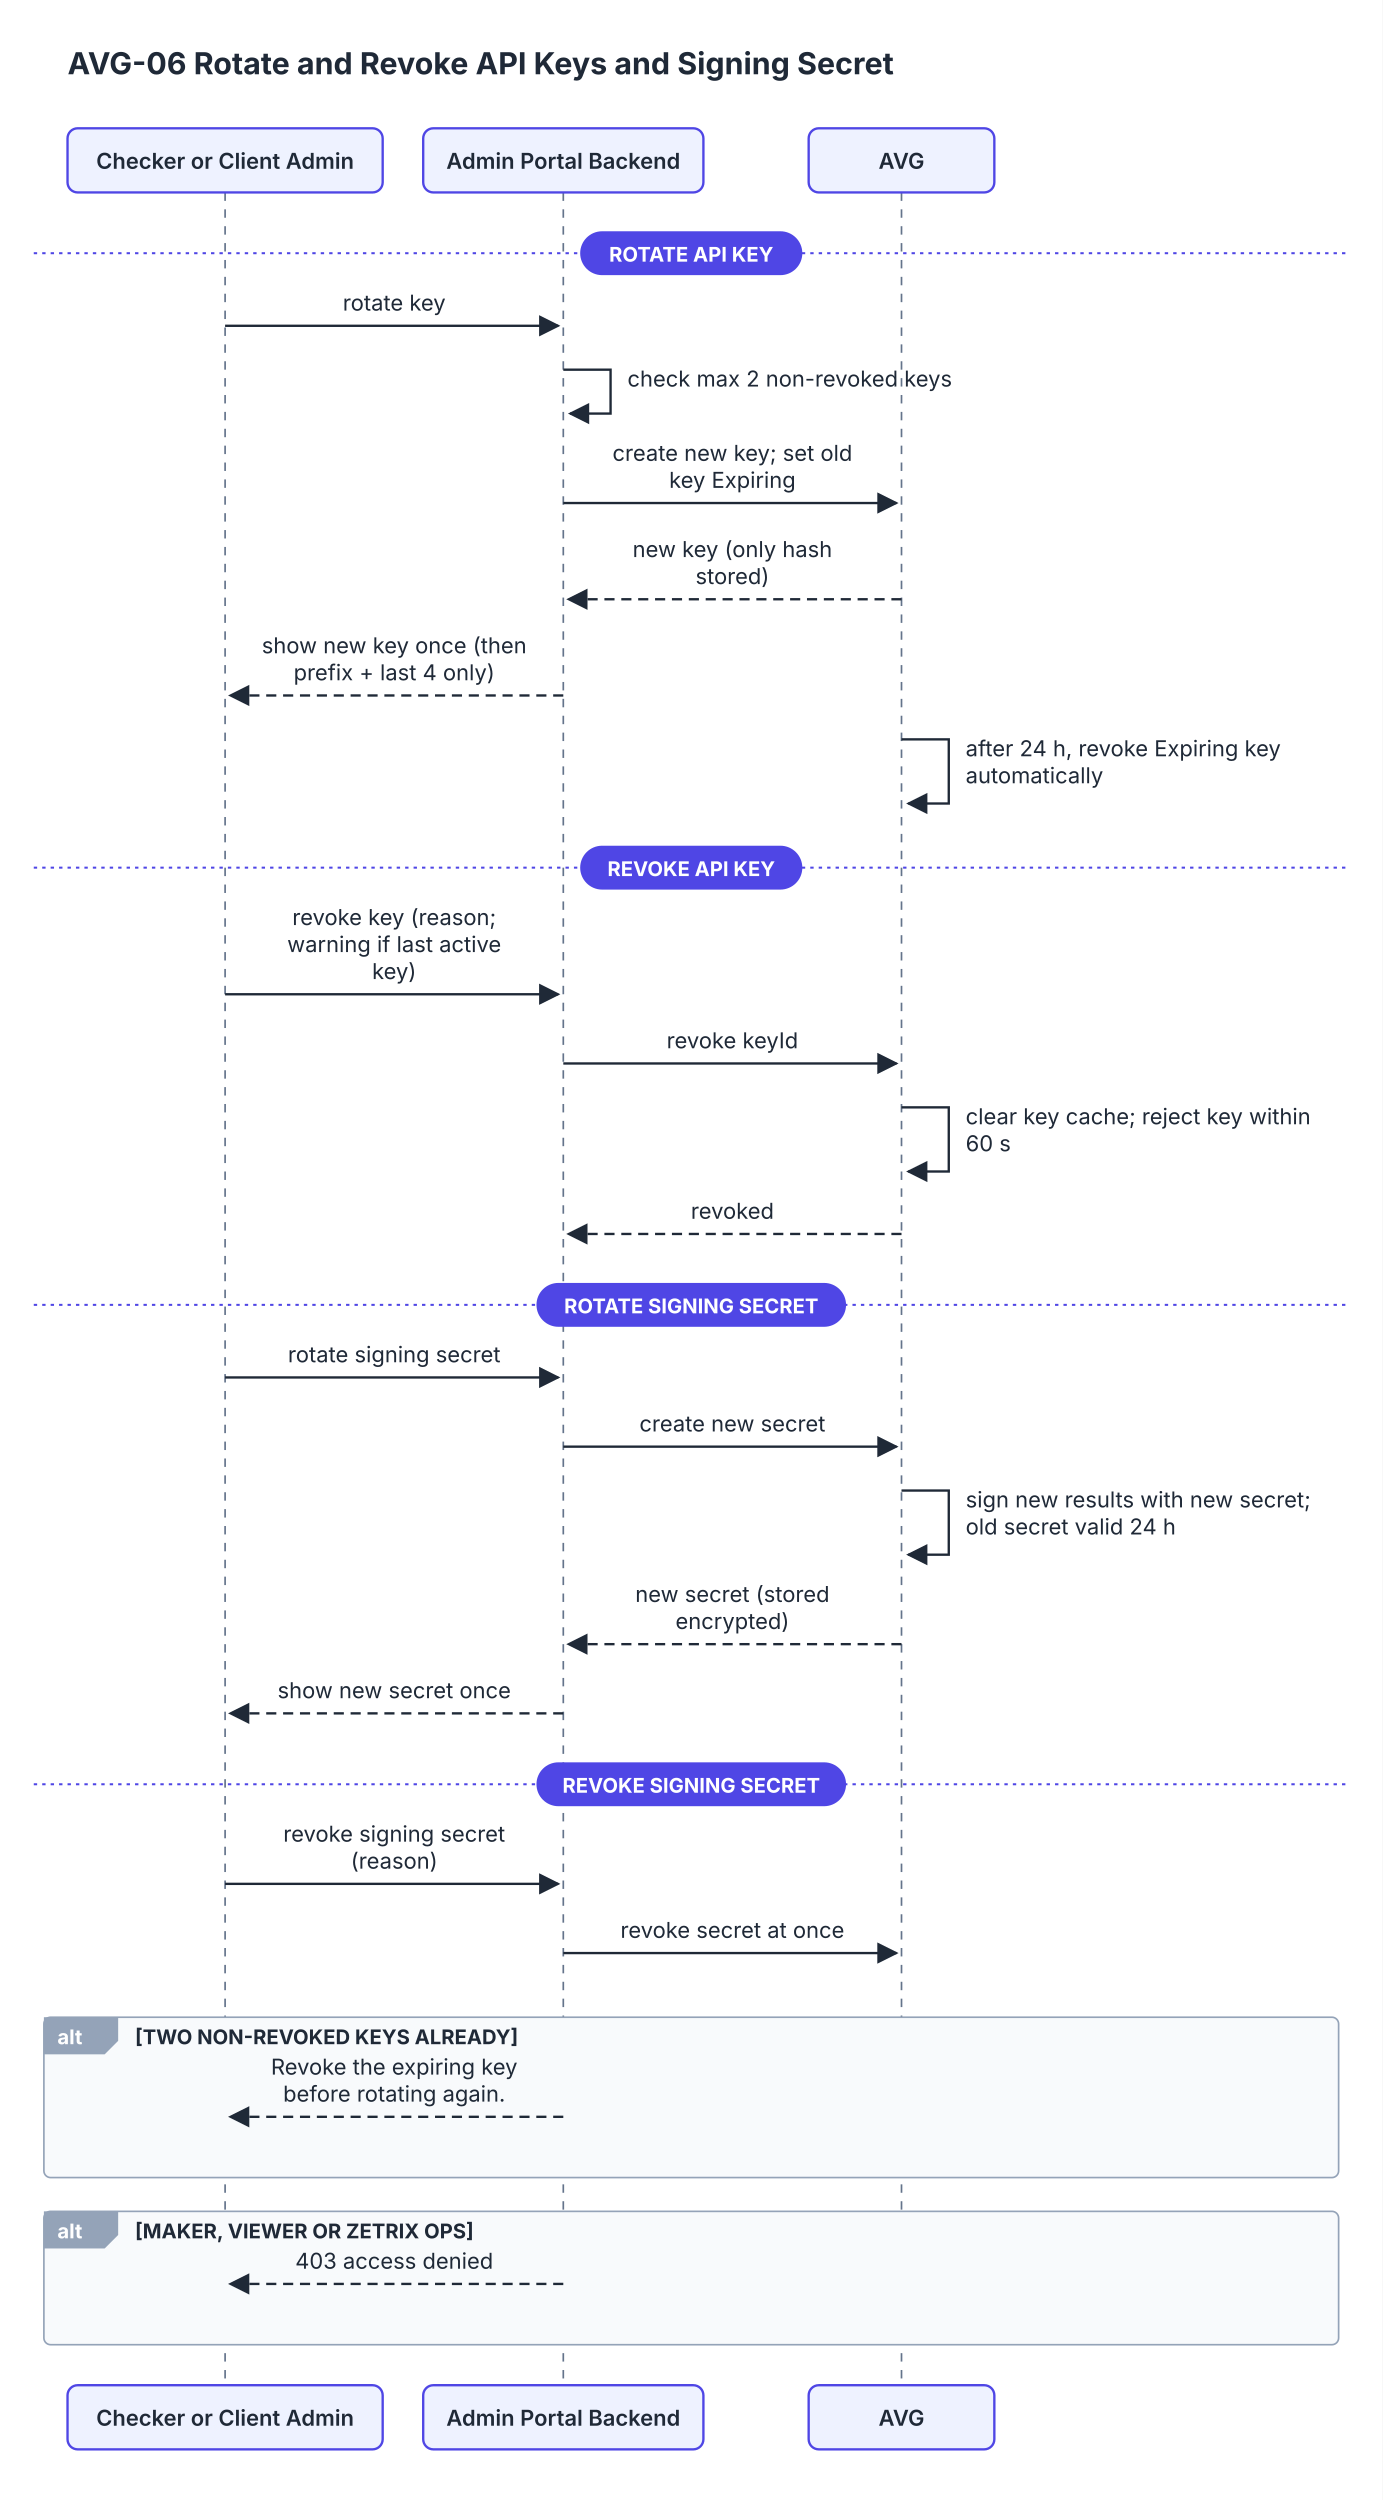
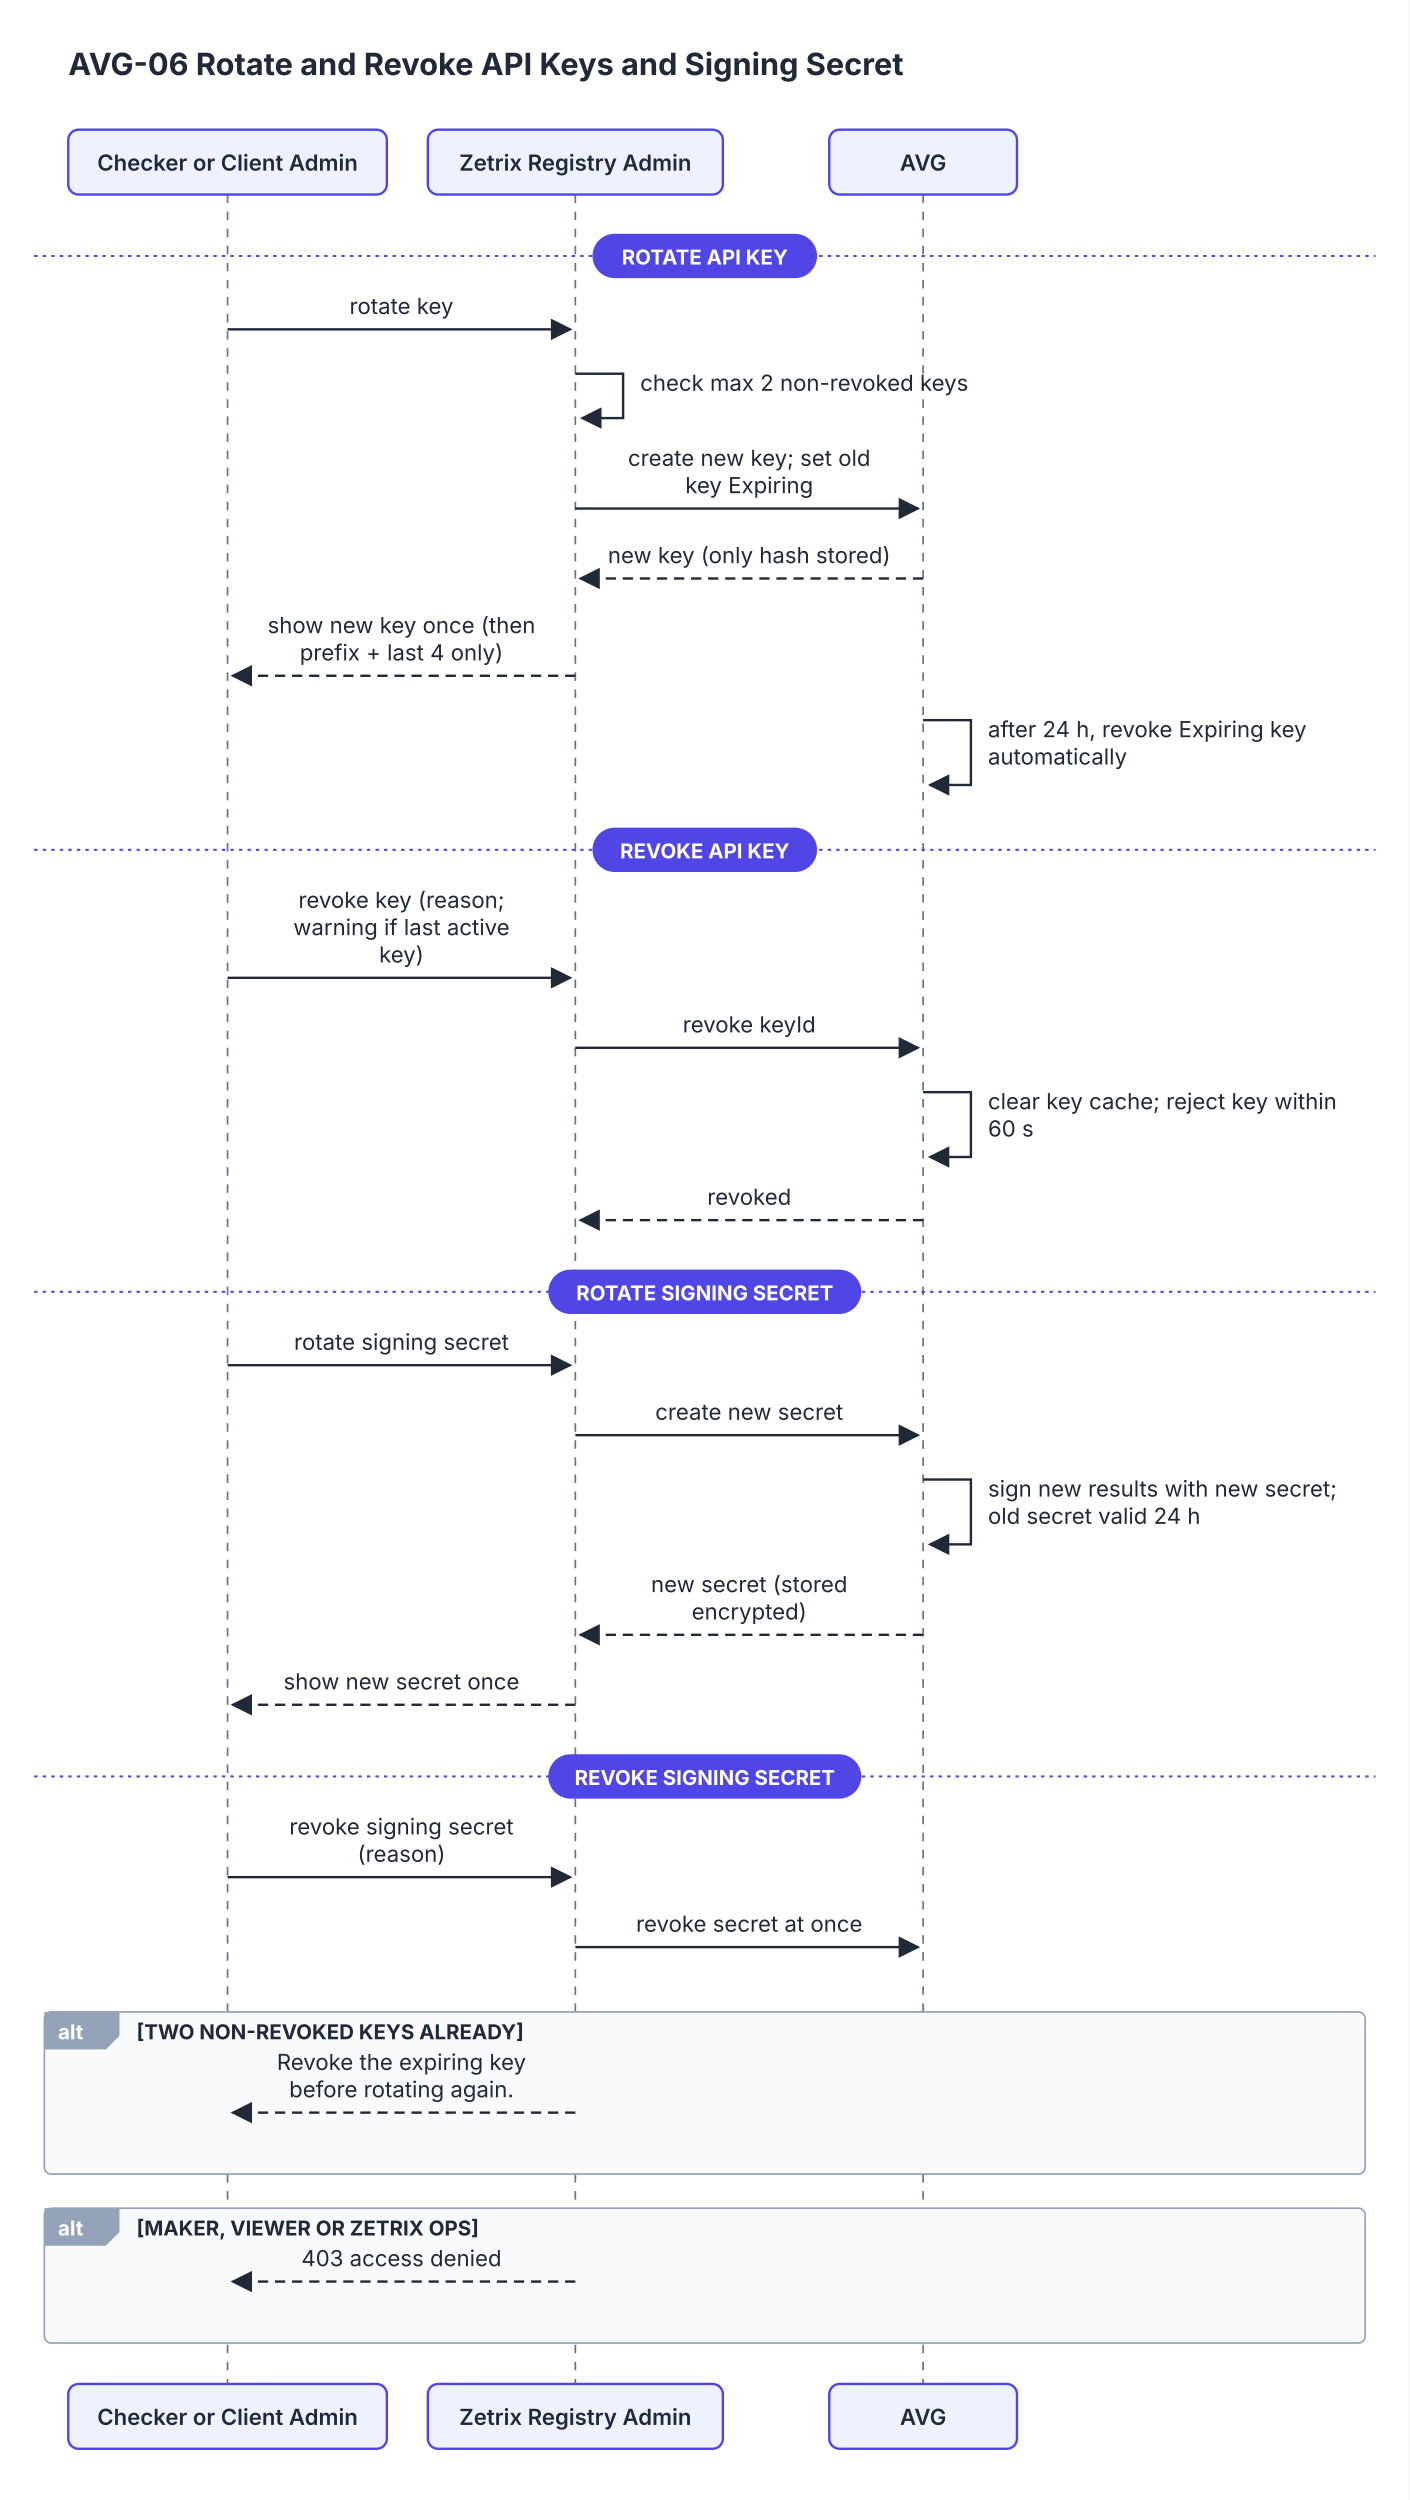
- <svg xmlns="http://www.w3.org/2000/svg" width="819" height="1481" viewBox="0 0 819 1481" font-family="Inter, Segoe UI, Helvetica, Arial, sans-serif">
+ <svg xmlns="http://www.w3.org/2000/svg" width="826" height="1465" viewBox="0 0 826 1465" font-family="Inter, Segoe UI, Helvetica, Arial, sans-serif">
  <defs>
    <marker id="ah" viewBox="0 0 10 10" refX="9" refY="5" markerWidth="9" markerHeight="9" orient="auto-start-reverse">
      <path d="M0 0 L10 5 L0 10 z" fill="#1f2937" />
    </marker>
  </defs>
  <rect width="100%" height="100%" fill="#ffffff" />
-   <line x1="133.35" y1="114" x2="133.35" y2="1413" stroke="#64748b" stroke-width="1" stroke-dasharray="5 5" />
-   <line x1="333.7" y1="114" x2="333.7" y2="1413" stroke="#64748b" stroke-width="1" stroke-dasharray="5 5" />
-   <line x1="534.05" y1="114" x2="534.05" y2="1413" stroke="#64748b" stroke-width="1" stroke-dasharray="5 5" />
-   <rect x="26" y="1310" width="767" height="79" rx="4" fill="#f8fafc" stroke="#94a3b8" stroke-width="1" />
-   <rect x="26" y="1195" width="767" height="95" rx="4" fill="#f8fafc" stroke="#94a3b8" stroke-width="1" />
-   <line x1="20" y1="150" x2="799" y2="150" stroke="#4f46e5" stroke-width="1.2" stroke-dasharray="2 3" />
-   <rect x="343.7" y="137" width="131.6" height="26" rx="13" fill="#4f46e5" />
-   <text x="409.5" y="155" font-size="12" font-weight="700" text-anchor="middle" fill="#ffffff">ROTATE API KEY</text>
-   <text x="233.525" y="184" font-size="13" text-anchor="middle" fill="#1f2937">rotate key</text>
-   <line x1="133.35" y1="193" x2="330.7" y2="193" stroke="#1f2937" stroke-width="1.4" marker-end="url(#ah)" />
-   <text x="371.7" y="229" font-size="13" fill="#1f2937">check max 2 non-revoked keys</text>
-   <path d="M333.7 219 h28 v26 h-24" fill="none" stroke="#1f2937" stroke-width="1.4" marker-end="url(#ah)" />
-   <text x="433.875" y="273" font-size="13" text-anchor="middle" fill="#1f2937">create new key; set old</text>
-   <text x="433.875" y="289" font-size="13" text-anchor="middle" fill="#1f2937">key Expiring</text>
-   <line x1="333.7" y1="298" x2="531.05" y2="298" stroke="#1f2937" stroke-width="1.4" marker-end="url(#ah)" />
-   <text x="433.875" y="330" font-size="13" text-anchor="middle" fill="#1f2937">new key (only hash</text>
-   <text x="433.875" y="346" font-size="13" text-anchor="middle" fill="#1f2937">stored)</text>
-   <line x1="534.05" y1="355" x2="336.7" y2="355" stroke="#1f2937" stroke-width="1.4" stroke-dasharray="6 4" marker-end="url(#ah)" />
-   <text x="233.525" y="387" font-size="13" text-anchor="middle" fill="#1f2937">show new key once (then</text>
-   <text x="233.525" y="403" font-size="13" text-anchor="middle" fill="#1f2937">prefix + last 4 only)</text>
-   <line x1="333.7" y1="412" x2="136.35" y2="412" stroke="#1f2937" stroke-width="1.4" stroke-dasharray="6 4" marker-end="url(#ah)" />
-   <text x="572.05" y="448" font-size="13" fill="#1f2937">after 24 h, revoke Expiring key</text>
-   <text x="572.05" y="464" font-size="13" fill="#1f2937">automatically</text>
-   <path d="M534.05 438 h28 v38 h-24" fill="none" stroke="#1f2937" stroke-width="1.4" marker-end="url(#ah)" />
-   <line x1="20" y1="514" x2="799" y2="514" stroke="#4f46e5" stroke-width="1.2" stroke-dasharray="2 3" />
-   <rect x="343.7" y="501" width="131.6" height="26" rx="13" fill="#4f46e5" />
-   <text x="409.5" y="519" font-size="12" font-weight="700" text-anchor="middle" fill="#ffffff">REVOKE API KEY</text>
-   <text x="233.525" y="548" font-size="13" text-anchor="middle" fill="#1f2937">revoke key (reason;</text>
-   <text x="233.525" y="564" font-size="13" text-anchor="middle" fill="#1f2937">warning if last active</text>
-   <text x="233.525" y="580" font-size="13" text-anchor="middle" fill="#1f2937">key)</text>
-   <line x1="133.35" y1="589" x2="330.7" y2="589" stroke="#1f2937" stroke-width="1.4" marker-end="url(#ah)" />
-   <text x="433.875" y="621" font-size="13" text-anchor="middle" fill="#1f2937">revoke keyId</text>
-   <line x1="333.7" y1="630" x2="531.05" y2="630" stroke="#1f2937" stroke-width="1.4" marker-end="url(#ah)" />
-   <text x="572.05" y="666" font-size="13" fill="#1f2937">clear key cache; reject key within</text>
-   <text x="572.05" y="682" font-size="13" fill="#1f2937">60 s</text>
-   <path d="M534.05 656 h28 v38 h-24" fill="none" stroke="#1f2937" stroke-width="1.4" marker-end="url(#ah)" />
-   <text x="433.875" y="722" font-size="13" text-anchor="middle" fill="#1f2937">revoked</text>
-   <line x1="534.05" y1="731" x2="336.7" y2="731" stroke="#1f2937" stroke-width="1.4" stroke-dasharray="6 4" marker-end="url(#ah)" />
-   <line x1="20" y1="773" x2="799" y2="773" stroke="#4f46e5" stroke-width="1.2" stroke-dasharray="2 3" />
-   <rect x="317.8" y="760" width="183.4" height="26" rx="13" fill="#4f46e5" />
-   <text x="409.5" y="778" font-size="12" font-weight="700" text-anchor="middle" fill="#ffffff">ROTATE SIGNING SECRET</text>
-   <text x="233.525" y="807" font-size="13" text-anchor="middle" fill="#1f2937">rotate signing secret</text>
-   <line x1="133.35" y1="816" x2="330.7" y2="816" stroke="#1f2937" stroke-width="1.4" marker-end="url(#ah)" />
-   <text x="433.875" y="848" font-size="13" text-anchor="middle" fill="#1f2937">create new secret</text>
-   <line x1="333.7" y1="857" x2="531.05" y2="857" stroke="#1f2937" stroke-width="1.4" marker-end="url(#ah)" />
-   <text x="572.05" y="893" font-size="13" fill="#1f2937">sign new results with new secret;</text>
-   <text x="572.05" y="909" font-size="13" fill="#1f2937">old secret valid 24 h</text>
-   <path d="M534.05 883 h28 v38 h-24" fill="none" stroke="#1f2937" stroke-width="1.4" marker-end="url(#ah)" />
-   <text x="433.875" y="949" font-size="13" text-anchor="middle" fill="#1f2937">new secret (stored</text>
-   <text x="433.875" y="965" font-size="13" text-anchor="middle" fill="#1f2937">encrypted)</text>
-   <line x1="534.05" y1="974" x2="336.7" y2="974" stroke="#1f2937" stroke-width="1.4" stroke-dasharray="6 4" marker-end="url(#ah)" />
-   <text x="233.525" y="1006" font-size="13" text-anchor="middle" fill="#1f2937">show new secret once</text>
-   <line x1="333.7" y1="1015" x2="136.35" y2="1015" stroke="#1f2937" stroke-width="1.4" stroke-dasharray="6 4" marker-end="url(#ah)" />
-   <line x1="20" y1="1057" x2="799" y2="1057" stroke="#4f46e5" stroke-width="1.2" stroke-dasharray="2 3" />
-   <rect x="317.8" y="1044" width="183.4" height="26" rx="13" fill="#4f46e5" />
-   <text x="409.5" y="1062" font-size="12" font-weight="700" text-anchor="middle" fill="#ffffff">REVOKE SIGNING SECRET</text>
-   <text x="233.525" y="1091" font-size="13" text-anchor="middle" fill="#1f2937">revoke signing secret</text>
-   <text x="233.525" y="1107" font-size="13" text-anchor="middle" fill="#1f2937">(reason)</text>
-   <line x1="133.35" y1="1116" x2="330.7" y2="1116" stroke="#1f2937" stroke-width="1.4" marker-end="url(#ah)" />
-   <text x="433.875" y="1148" font-size="13" text-anchor="middle" fill="#1f2937">revoke secret at once</text>
-   <line x1="333.7" y1="1157" x2="531.05" y2="1157" stroke="#1f2937" stroke-width="1.4" marker-end="url(#ah)" />
-   <text x="233.525" y="1229" font-size="13" text-anchor="middle" fill="#1f2937">Revoke the expiring key</text>
-   <text x="233.525" y="1245" font-size="13" text-anchor="middle" fill="#1f2937">before rotating again.</text>
-   <line x1="333.7" y1="1254" x2="136.35" y2="1254" stroke="#1f2937" stroke-width="1.4" stroke-dasharray="6 4" marker-end="url(#ah)" />
-   <path d="M26 1195 h44 v14 l-8 8 h-36 z" fill="#94a3b8" />
-   <text x="34" y="1211" font-size="12" font-weight="700" fill="#ffffff">alt</text>
-   <text x="80" y="1211" font-size="12" font-weight="700" fill="#1f2937">[TWO NON-REVOKED KEYS ALREADY]</text>
-   <text x="233.525" y="1344" font-size="13" text-anchor="middle" fill="#1f2937">403 access denied</text>
-   <line x1="333.7" y1="1353" x2="136.35" y2="1353" stroke="#1f2937" stroke-width="1.4" stroke-dasharray="6 4" marker-end="url(#ah)" />
-   <path d="M26 1310 h44 v14 l-8 8 h-36 z" fill="#94a3b8" />
-   <text x="34" y="1326" font-size="12" font-weight="700" fill="#ffffff">alt</text>
-   <text x="80" y="1326" font-size="12" font-weight="700" fill="#1f2937">[MAKER, VIEWER OR ZETRIX OPS]</text>
+   <line x1="133.35" y1="114" x2="133.35" y2="1397" stroke="#64748b" stroke-width="1" stroke-dasharray="5 5" />
+   <line x1="337.15" y1="114" x2="337.15" y2="1397" stroke="#64748b" stroke-width="1" stroke-dasharray="5 5" />
+   <line x1="540.95" y1="114" x2="540.95" y2="1397" stroke="#64748b" stroke-width="1" stroke-dasharray="5 5" />
+   <rect x="26" y="1294" width="774" height="79" rx="4" fill="#f8fafc" stroke="#94a3b8" stroke-width="1" />
+   <rect x="26" y="1179" width="774" height="95" rx="4" fill="#f8fafc" stroke="#94a3b8" stroke-width="1" />
+   <line x1="20" y1="150" x2="806" y2="150" stroke="#4f46e5" stroke-width="1.2" stroke-dasharray="2 3" />
+   <rect x="347.2" y="137" width="131.6" height="26" rx="13" fill="#4f46e5" />
+   <text x="413" y="155" font-size="12" font-weight="700" text-anchor="middle" fill="#ffffff">ROTATE API KEY</text>
+   <text x="235.25" y="184" font-size="13" text-anchor="middle" fill="#1f2937">rotate key</text>
+   <line x1="133.35" y1="193" x2="334.15" y2="193" stroke="#1f2937" stroke-width="1.4" marker-end="url(#ah)" />
+   <text x="375.15" y="229" font-size="13" fill="#1f2937">check max 2 non-revoked keys</text>
+   <path d="M337.15 219 h28 v26 h-24" fill="none" stroke="#1f2937" stroke-width="1.4" marker-end="url(#ah)" />
+   <text x="439.05" y="273" font-size="13" text-anchor="middle" fill="#1f2937">create new key; set old</text>
+   <text x="439.05" y="289" font-size="13" text-anchor="middle" fill="#1f2937">key Expiring</text>
+   <line x1="337.15" y1="298" x2="537.95" y2="298" stroke="#1f2937" stroke-width="1.4" marker-end="url(#ah)" />
+   <text x="439.05" y="330" font-size="13" text-anchor="middle" fill="#1f2937">new key (only hash stored)</text>
+   <line x1="540.95" y1="339" x2="340.15" y2="339" stroke="#1f2937" stroke-width="1.4" stroke-dasharray="6 4" marker-end="url(#ah)" />
+   <text x="235.25" y="371" font-size="13" text-anchor="middle" fill="#1f2937">show new key once (then</text>
+   <text x="235.25" y="387" font-size="13" text-anchor="middle" fill="#1f2937">prefix + last 4 only)</text>
+   <line x1="337.15" y1="396" x2="136.35" y2="396" stroke="#1f2937" stroke-width="1.4" stroke-dasharray="6 4" marker-end="url(#ah)" />
+   <text x="578.95" y="432" font-size="13" fill="#1f2937">after 24 h, revoke Expiring key</text>
+   <text x="578.95" y="448" font-size="13" fill="#1f2937">automatically</text>
+   <path d="M540.95 422 h28 v38 h-24" fill="none" stroke="#1f2937" stroke-width="1.4" marker-end="url(#ah)" />
+   <line x1="20" y1="498" x2="806" y2="498" stroke="#4f46e5" stroke-width="1.2" stroke-dasharray="2 3" />
+   <rect x="347.2" y="485" width="131.6" height="26" rx="13" fill="#4f46e5" />
+   <text x="413" y="503" font-size="12" font-weight="700" text-anchor="middle" fill="#ffffff">REVOKE API KEY</text>
+   <text x="235.25" y="532" font-size="13" text-anchor="middle" fill="#1f2937">revoke key (reason;</text>
+   <text x="235.25" y="548" font-size="13" text-anchor="middle" fill="#1f2937">warning if last active</text>
+   <text x="235.25" y="564" font-size="13" text-anchor="middle" fill="#1f2937">key)</text>
+   <line x1="133.35" y1="573" x2="334.15" y2="573" stroke="#1f2937" stroke-width="1.4" marker-end="url(#ah)" />
+   <text x="439.05" y="605" font-size="13" text-anchor="middle" fill="#1f2937">revoke keyId</text>
+   <line x1="337.15" y1="614" x2="537.95" y2="614" stroke="#1f2937" stroke-width="1.4" marker-end="url(#ah)" />
+   <text x="578.95" y="650" font-size="13" fill="#1f2937">clear key cache; reject key within</text>
+   <text x="578.95" y="666" font-size="13" fill="#1f2937">60 s</text>
+   <path d="M540.95 640 h28 v38 h-24" fill="none" stroke="#1f2937" stroke-width="1.4" marker-end="url(#ah)" />
+   <text x="439.05" y="706" font-size="13" text-anchor="middle" fill="#1f2937">revoked</text>
+   <line x1="540.95" y1="715" x2="340.15" y2="715" stroke="#1f2937" stroke-width="1.4" stroke-dasharray="6 4" marker-end="url(#ah)" />
+   <line x1="20" y1="757" x2="806" y2="757" stroke="#4f46e5" stroke-width="1.2" stroke-dasharray="2 3" />
+   <rect x="321.3" y="744" width="183.4" height="26" rx="13" fill="#4f46e5" />
+   <text x="413" y="762" font-size="12" font-weight="700" text-anchor="middle" fill="#ffffff">ROTATE SIGNING SECRET</text>
+   <text x="235.25" y="791" font-size="13" text-anchor="middle" fill="#1f2937">rotate signing secret</text>
+   <line x1="133.35" y1="800" x2="334.15" y2="800" stroke="#1f2937" stroke-width="1.4" marker-end="url(#ah)" />
+   <text x="439.05" y="832" font-size="13" text-anchor="middle" fill="#1f2937">create new secret</text>
+   <line x1="337.15" y1="841" x2="537.95" y2="841" stroke="#1f2937" stroke-width="1.4" marker-end="url(#ah)" />
+   <text x="578.95" y="877" font-size="13" fill="#1f2937">sign new results with new secret;</text>
+   <text x="578.95" y="893" font-size="13" fill="#1f2937">old secret valid 24 h</text>
+   <path d="M540.95 867 h28 v38 h-24" fill="none" stroke="#1f2937" stroke-width="1.4" marker-end="url(#ah)" />
+   <text x="439.05" y="933" font-size="13" text-anchor="middle" fill="#1f2937">new secret (stored</text>
+   <text x="439.05" y="949" font-size="13" text-anchor="middle" fill="#1f2937">encrypted)</text>
+   <line x1="540.95" y1="958" x2="340.15" y2="958" stroke="#1f2937" stroke-width="1.4" stroke-dasharray="6 4" marker-end="url(#ah)" />
+   <text x="235.25" y="990" font-size="13" text-anchor="middle" fill="#1f2937">show new secret once</text>
+   <line x1="337.15" y1="999" x2="136.35" y2="999" stroke="#1f2937" stroke-width="1.4" stroke-dasharray="6 4" marker-end="url(#ah)" />
+   <line x1="20" y1="1041" x2="806" y2="1041" stroke="#4f46e5" stroke-width="1.2" stroke-dasharray="2 3" />
+   <rect x="321.3" y="1028" width="183.4" height="26" rx="13" fill="#4f46e5" />
+   <text x="413" y="1046" font-size="12" font-weight="700" text-anchor="middle" fill="#ffffff">REVOKE SIGNING SECRET</text>
+   <text x="235.25" y="1075" font-size="13" text-anchor="middle" fill="#1f2937">revoke signing secret</text>
+   <text x="235.25" y="1091" font-size="13" text-anchor="middle" fill="#1f2937">(reason)</text>
+   <line x1="133.35" y1="1100" x2="334.15" y2="1100" stroke="#1f2937" stroke-width="1.4" marker-end="url(#ah)" />
+   <text x="439.05" y="1132" font-size="13" text-anchor="middle" fill="#1f2937">revoke secret at once</text>
+   <line x1="337.15" y1="1141" x2="537.95" y2="1141" stroke="#1f2937" stroke-width="1.4" marker-end="url(#ah)" />
+   <text x="235.25" y="1213" font-size="13" text-anchor="middle" fill="#1f2937">Revoke the expiring key</text>
+   <text x="235.25" y="1229" font-size="13" text-anchor="middle" fill="#1f2937">before rotating again.</text>
+   <line x1="337.15" y1="1238" x2="136.35" y2="1238" stroke="#1f2937" stroke-width="1.4" stroke-dasharray="6 4" marker-end="url(#ah)" />
+   <path d="M26 1179 h44 v14 l-8 8 h-36 z" fill="#94a3b8" />
+   <text x="34" y="1195" font-size="12" font-weight="700" fill="#ffffff">alt</text>
+   <text x="80" y="1195" font-size="12" font-weight="700" fill="#1f2937">[TWO NON-REVOKED KEYS ALREADY]</text>
+   <text x="235.25" y="1328" font-size="13" text-anchor="middle" fill="#1f2937">403 access denied</text>
+   <line x1="337.15" y1="1337" x2="136.35" y2="1337" stroke="#1f2937" stroke-width="1.4" stroke-dasharray="6 4" marker-end="url(#ah)" />
+   <path d="M26 1294 h44 v14 l-8 8 h-36 z" fill="#94a3b8" />
+   <text x="34" y="1310" font-size="12" font-weight="700" fill="#ffffff">alt</text>
+   <text x="80" y="1310" font-size="12" font-weight="700" fill="#1f2937">[MAKER, VIEWER OR ZETRIX OPS]</text>
  <text x="40" y="44" font-size="18" font-weight="700" fill="#1f2937">AVG-06 Rotate and Revoke API Keys and Signing Secret</text>
  <rect x="40" y="76" width="186.7" height="38" rx="6" fill="#eef2ff" stroke="#4f46e5" stroke-width="1.4" />
  <text x="133.35" y="100" font-size="13" font-weight="600" text-anchor="middle" fill="#1f2937">Checker or Client Admin</text>
-   <rect x="250.7" y="76" width="166" height="38" rx="6" fill="#eef2ff" stroke="#4f46e5" stroke-width="1.4" />
-   <text x="333.7" y="100" font-size="13" font-weight="600" text-anchor="middle" fill="#1f2937">Admin Portal Backend</text>
-   <rect x="479.05" y="76" width="110" height="38" rx="6" fill="#eef2ff" stroke="#4f46e5" stroke-width="1.4" />
-   <text x="534.05" y="100" font-size="13" font-weight="600" text-anchor="middle" fill="#1f2937">AVG</text>
-   <rect x="40" y="1413" width="186.7" height="38" rx="6" fill="#eef2ff" stroke="#4f46e5" stroke-width="1.4" />
-   <text x="133.35" y="1437" font-size="13" font-weight="600" text-anchor="middle" fill="#1f2937">Checker or Client Admin</text>
-   <rect x="250.7" y="1413" width="166" height="38" rx="6" fill="#eef2ff" stroke="#4f46e5" stroke-width="1.4" />
-   <text x="333.7" y="1437" font-size="13" font-weight="600" text-anchor="middle" fill="#1f2937">Admin Portal Backend</text>
-   <rect x="479.05" y="1413" width="110" height="38" rx="6" fill="#eef2ff" stroke="#4f46e5" stroke-width="1.4" />
-   <text x="534.05" y="1437" font-size="13" font-weight="600" text-anchor="middle" fill="#1f2937">AVG</text>
+   <rect x="250.7" y="76" width="172.9" height="38" rx="6" fill="#eef2ff" stroke="#4f46e5" stroke-width="1.4" />
+   <text x="337.15" y="100" font-size="13" font-weight="600" text-anchor="middle" fill="#1f2937">Zetrix Registry Admin</text>
+   <rect x="485.95" y="76" width="110" height="38" rx="6" fill="#eef2ff" stroke="#4f46e5" stroke-width="1.4" />
+   <text x="540.95" y="100" font-size="13" font-weight="600" text-anchor="middle" fill="#1f2937">AVG</text>
+   <rect x="40" y="1397" width="186.7" height="38" rx="6" fill="#eef2ff" stroke="#4f46e5" stroke-width="1.4" />
+   <text x="133.35" y="1421" font-size="13" font-weight="600" text-anchor="middle" fill="#1f2937">Checker or Client Admin</text>
+   <rect x="250.7" y="1397" width="172.9" height="38" rx="6" fill="#eef2ff" stroke="#4f46e5" stroke-width="1.4" />
+   <text x="337.15" y="1421" font-size="13" font-weight="600" text-anchor="middle" fill="#1f2937">Zetrix Registry Admin</text>
+   <rect x="485.95" y="1397" width="110" height="38" rx="6" fill="#eef2ff" stroke="#4f46e5" stroke-width="1.4" />
+   <text x="540.95" y="1421" font-size="13" font-weight="600" text-anchor="middle" fill="#1f2937">AVG</text>
</svg>
